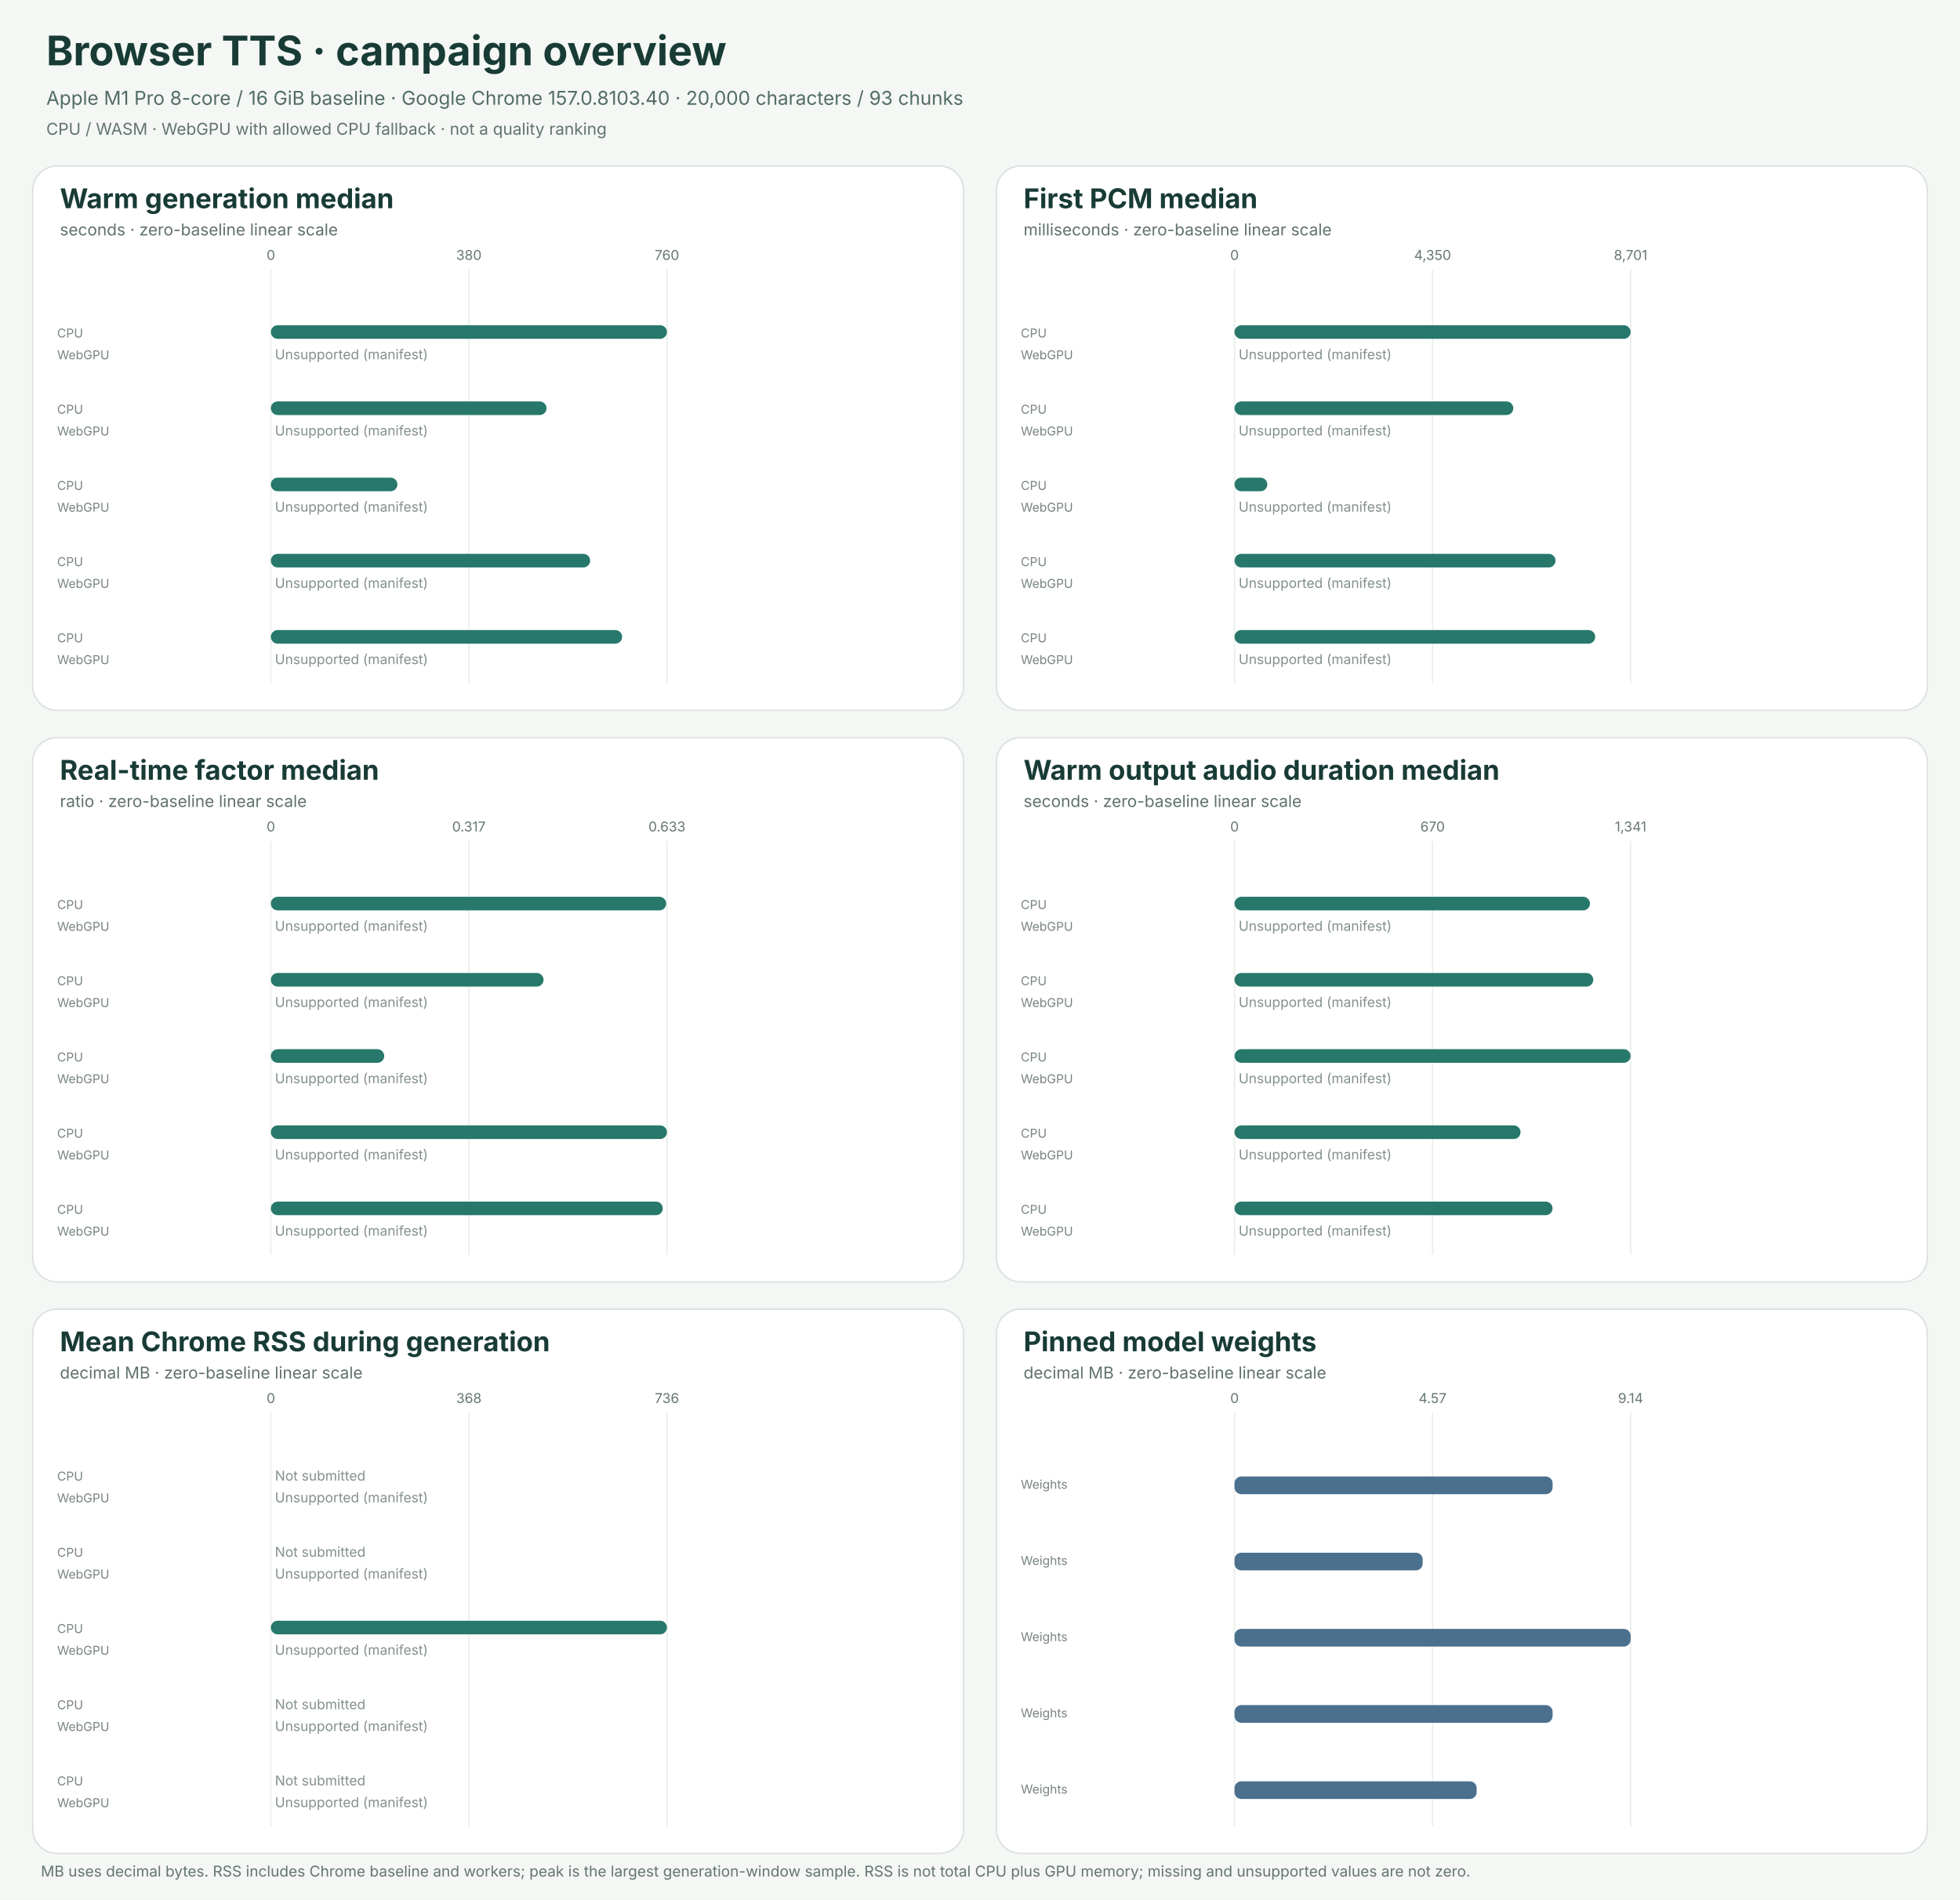
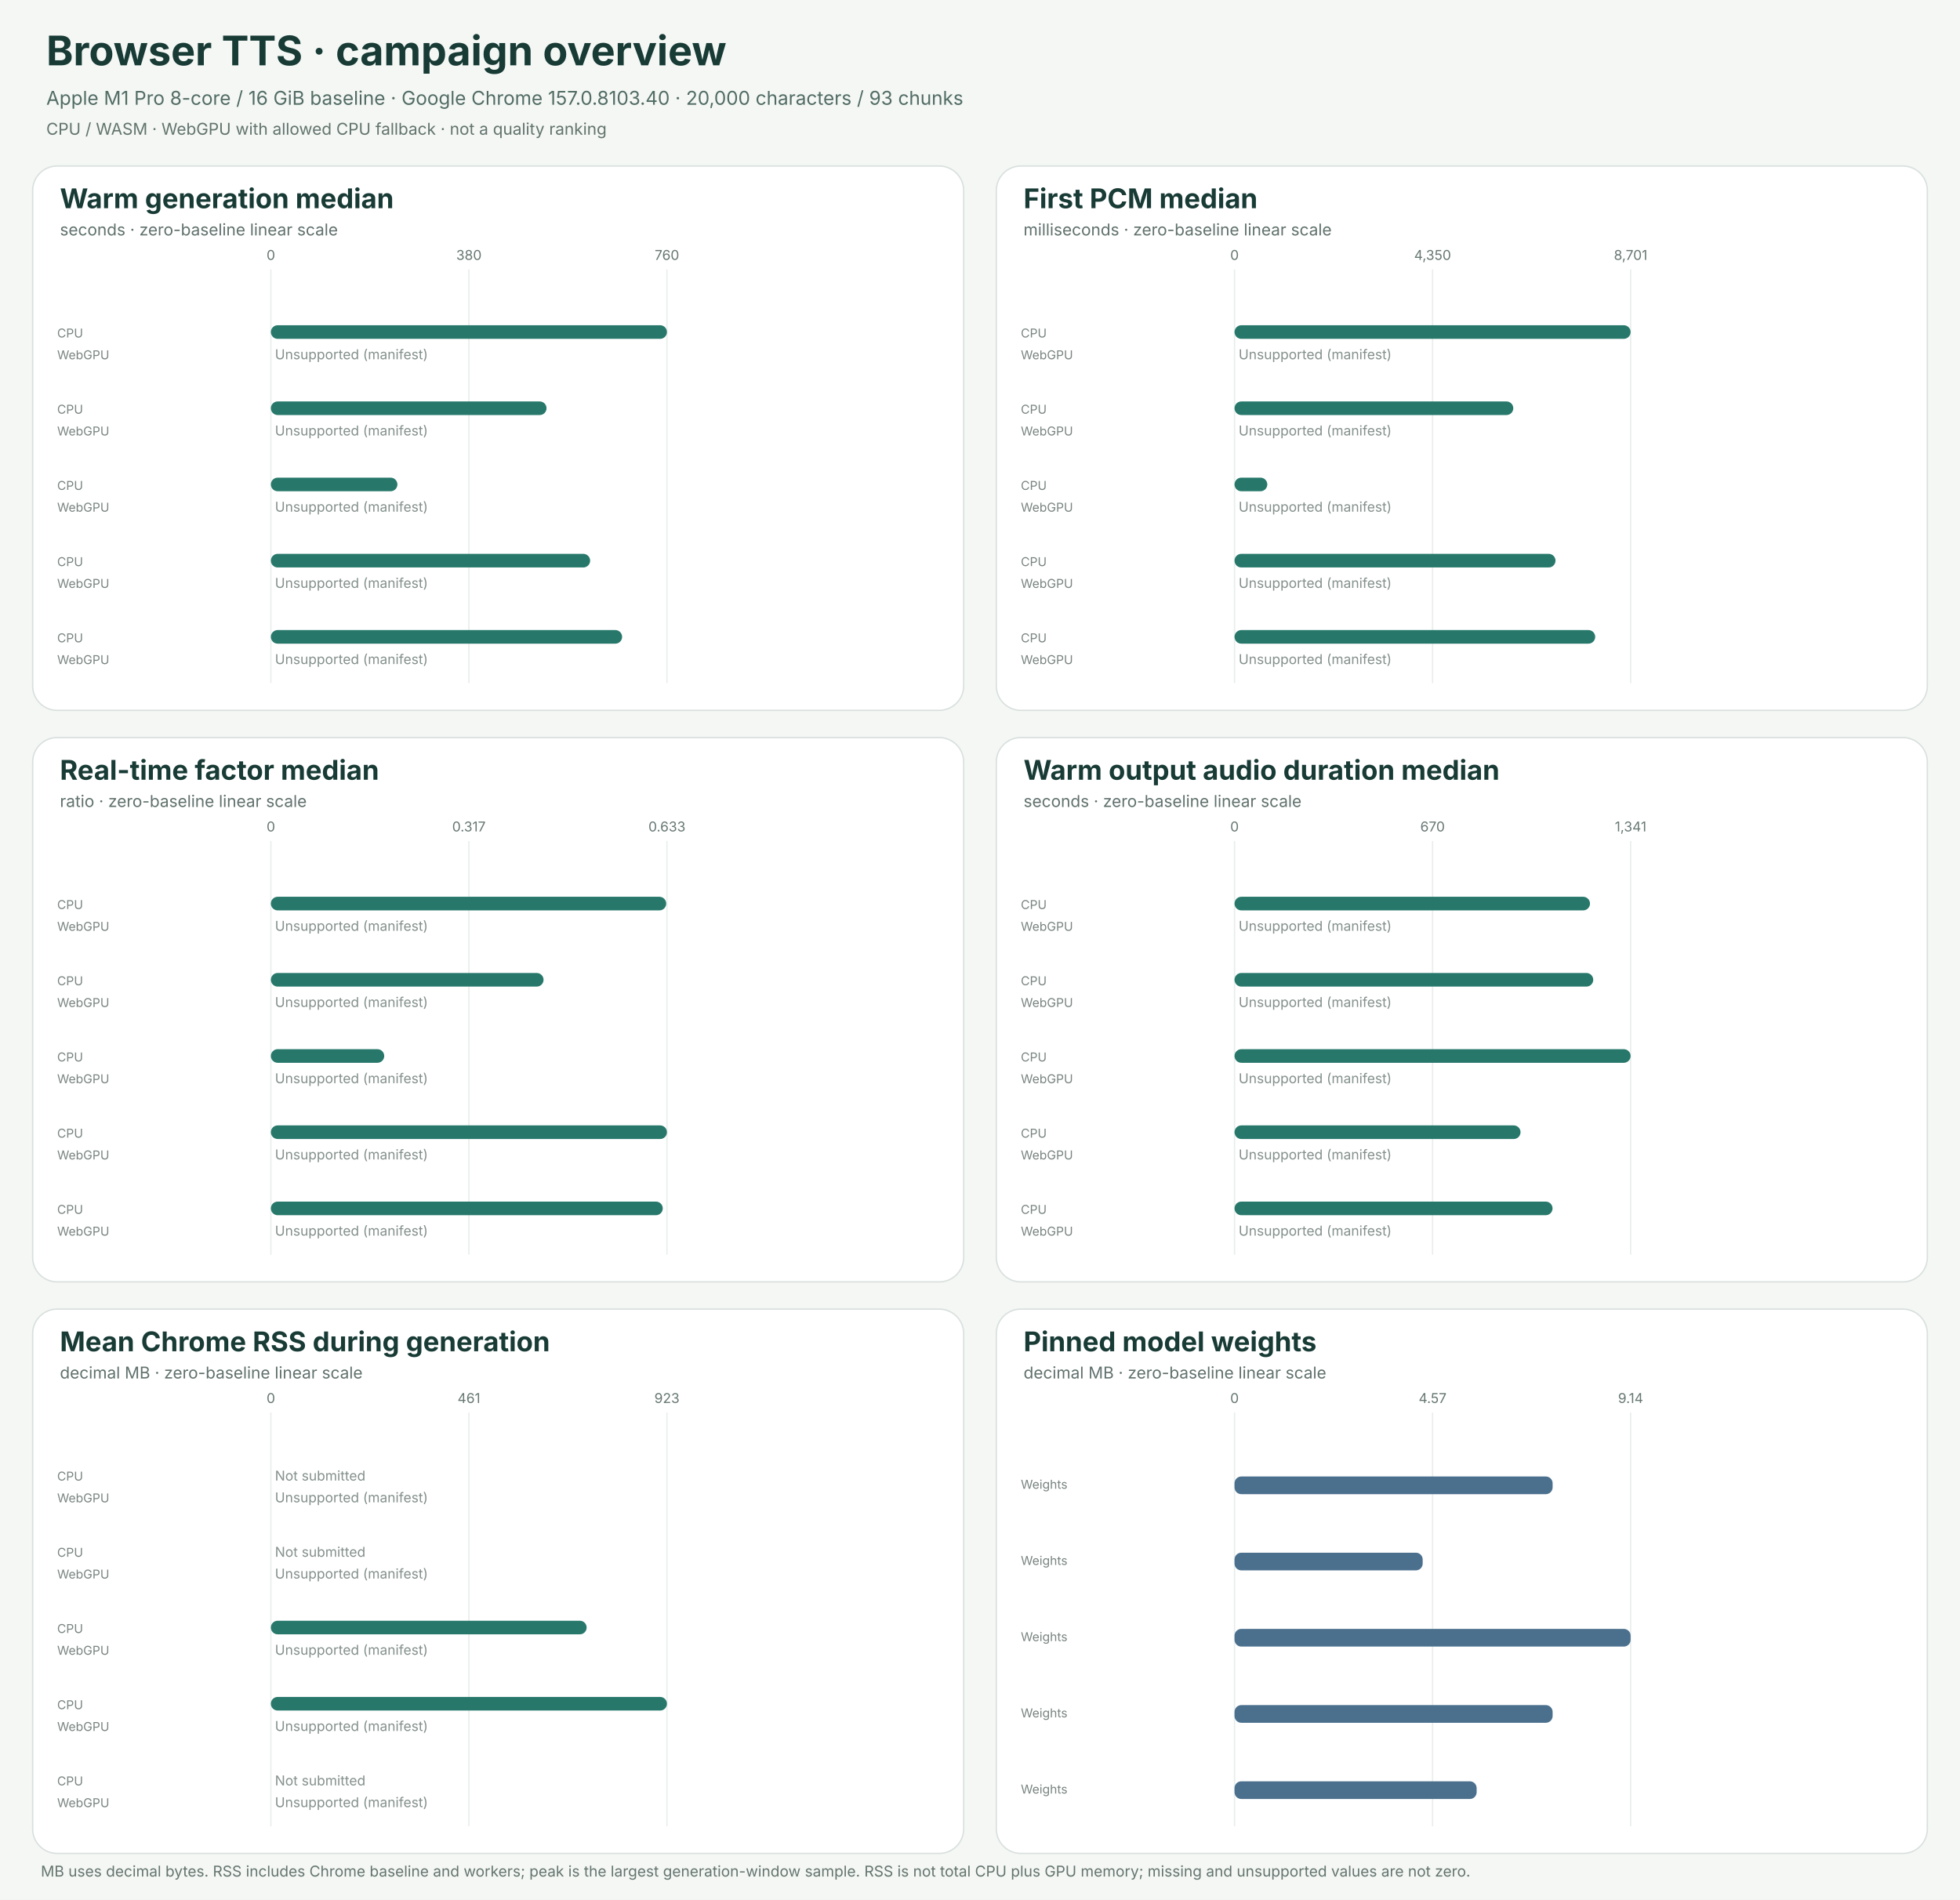
<svg xmlns="http://www.w3.org/2000/svg" width="1440" height="1396" viewBox="0 0 1440 1396" role="img" aria-labelledby="campaign-title campaign-desc">
  <rect width="100%" height="100%" fill="#f4f7f4" />
  <g font-family="system-ui,-apple-system,BlinkMacSystemFont,Segoe UI,sans-serif" fill="#183b35">
    <text x="34" y="48" font-size="30" font-weight="750">Browser TTS · campaign overview</text>
    <text x="34" y="77" font-size="14" fill="#526c65">Apple M1 Pro 8-core / 16 GiB baseline · Google Chrome 157.0.8103.40 · 20,000 characters / 93 chunks</text>
    <text x="34" y="99" font-size="12" fill="#62736d">CPU / WASM · WebGPU with allowed CPU fallback · not a quality ranking</text>
    <g>
      <rect x="24" y="122" width="684" height="400" rx="18" fill="#ffffff" stroke="#d9e0de" />
      <text x="44" y="153" font-size="20" font-weight="700" fill="#183b35">Warm generation median</text>
      <text x="44" y="173" font-size="12" fill="#60716d">seconds · zero-baseline linear scale</text>
      <path d="M199 198V502" stroke="#e8eeeb" />
      <text x="199" y="191" text-anchor="middle" font-size="10" fill="#667773">0</text>
      <path d="M344.5 198V502" stroke="#e8eeeb" />
      <text x="344.5" y="191" text-anchor="middle" font-size="10" fill="#667773">380</text>
      <path d="M490 198V502" stroke="#e8eeeb" />
      <text x="490" y="191" text-anchor="middle" font-size="10" fill="#667773">760</text>
      <text x="42" y="232" font-size="12" font-weight="600" fill="#243f39" />
      <text x="42" y="248" font-size="9" fill="#78847f">CPU</text>
      <rect x="199" y="239" width="291.00" height="10" rx="5" fill="#27786b" />
      <text x="498" y="248" font-size="10" fill="#263d37" />
      <text x="42" y="264" font-size="9" fill="#78847f">WebGPU</text>
      <text x="202" y="264" font-size="10" fill="#83908b">Unsupported (manifest)</text>
      <text x="42" y="288" font-size="12" font-weight="600" fill="#243f39" />
      <text x="42" y="304" font-size="9" fill="#78847f">CPU</text>
      <rect x="199" y="295" width="202.53" height="10" rx="5" fill="#27786b" />
      <text x="498" y="304" font-size="10" fill="#263d37" />
      <text x="42" y="320" font-size="9" fill="#78847f">WebGPU</text>
      <text x="202" y="320" font-size="10" fill="#83908b">Unsupported (manifest)</text>
      <text x="42" y="344" font-size="12" font-weight="600" fill="#243f39" />
      <text x="42" y="360" font-size="9" fill="#78847f">CPU</text>
      <rect x="199" y="351" width="92.97" height="10" rx="5" fill="#27786b" />
      <text x="498" y="360" font-size="10" fill="#263d37" />
      <text x="42" y="376" font-size="9" fill="#78847f">WebGPU</text>
      <text x="202" y="376" font-size="10" fill="#83908b">Unsupported (manifest)</text>
      <text x="42" y="400" font-size="12" font-weight="600" fill="#243f39" />
      <text x="42" y="416" font-size="9" fill="#78847f">CPU</text>
      <rect x="199" y="407" width="234.57" height="10" rx="5" fill="#27786b" />
      <text x="498" y="416" font-size="10" fill="#263d37" />
      <text x="42" y="432" font-size="9" fill="#78847f">WebGPU</text>
      <text x="202" y="432" font-size="10" fill="#83908b">Unsupported (manifest)</text>
      <text x="42" y="456" font-size="12" font-weight="600" fill="#243f39" />
      <text x="42" y="472" font-size="9" fill="#78847f">CPU</text>
      <rect x="199" y="463" width="258.07" height="10" rx="5" fill="#27786b" />
      <text x="498" y="472" font-size="10" fill="#263d37" />
      <text x="42" y="488" font-size="9" fill="#78847f">WebGPU</text>
      <text x="202" y="488" font-size="10" fill="#83908b">Unsupported (manifest)</text>
    </g>
    <g>
      <rect x="732" y="122" width="684" height="400" rx="18" fill="#ffffff" stroke="#d9e0de" />
      <text x="752" y="153" font-size="20" font-weight="700" fill="#183b35">First PCM median</text>
      <text x="752" y="173" font-size="12" fill="#60716d">milliseconds · zero-baseline linear scale</text>
      <path d="M907 198V502" stroke="#e8eeeb" />
      <text x="907" y="191" text-anchor="middle" font-size="10" fill="#667773">0</text>
      <path d="M1052.5 198V502" stroke="#e8eeeb" />
      <text x="1052.5" y="191" text-anchor="middle" font-size="10" fill="#667773">4,350</text>
      <path d="M1198 198V502" stroke="#e8eeeb" />
      <text x="1198" y="191" text-anchor="middle" font-size="10" fill="#667773">8,701</text>
      <text x="750" y="232" font-size="12" font-weight="600" fill="#243f39" />
      <text x="750" y="248" font-size="9" fill="#78847f">CPU</text>
      <rect x="907" y="239" width="291.00" height="10" rx="5" fill="#27786b" />
      <text x="1206" y="248" font-size="10" fill="#263d37" />
      <text x="750" y="264" font-size="9" fill="#78847f">WebGPU</text>
      <text x="910" y="264" font-size="10" fill="#83908b">Unsupported (manifest)</text>
      <text x="750" y="288" font-size="12" font-weight="600" fill="#243f39" />
      <text x="750" y="304" font-size="9" fill="#78847f">CPU</text>
      <rect x="907" y="295" width="204.80" height="10" rx="5" fill="#27786b" />
      <text x="1206" y="304" font-size="10" fill="#263d37" />
      <text x="750" y="320" font-size="9" fill="#78847f">WebGPU</text>
      <text x="910" y="320" font-size="10" fill="#83908b">Unsupported (manifest)</text>
      <text x="750" y="344" font-size="12" font-weight="600" fill="#243f39" />
      <text x="750" y="360" font-size="9" fill="#78847f">CPU</text>
      <rect x="907" y="351" width="24.08" height="10" rx="5" fill="#27786b" />
      <text x="1206" y="360" font-size="10" fill="#263d37" />
      <text x="750" y="376" font-size="9" fill="#78847f">WebGPU</text>
      <text x="910" y="376" font-size="10" fill="#83908b">Unsupported (manifest)</text>
      <text x="750" y="400" font-size="12" font-weight="600" fill="#243f39" />
      <text x="750" y="416" font-size="9" fill="#78847f">CPU</text>
      <rect x="907" y="407" width="235.83" height="10" rx="5" fill="#27786b" />
      <text x="1206" y="416" font-size="10" fill="#263d37" />
      <text x="750" y="432" font-size="9" fill="#78847f">WebGPU</text>
      <text x="910" y="432" font-size="10" fill="#83908b">Unsupported (manifest)</text>
      <text x="750" y="456" font-size="12" font-weight="600" fill="#243f39" />
      <text x="750" y="472" font-size="9" fill="#78847f">CPU</text>
      <rect x="907" y="463" width="264.99" height="10" rx="5" fill="#27786b" />
      <text x="1206" y="472" font-size="10" fill="#263d37" />
      <text x="750" y="488" font-size="9" fill="#78847f">WebGPU</text>
      <text x="910" y="488" font-size="10" fill="#83908b">Unsupported (manifest)</text>
    </g>
    <g>
      <rect x="24" y="542" width="684" height="400" rx="18" fill="#ffffff" stroke="#d9e0de" />
      <text x="44" y="573" font-size="20" font-weight="700" fill="#183b35">Real-time factor median</text>
      <text x="44" y="593" font-size="12" fill="#60716d">ratio · zero-baseline linear scale</text>
      <path d="M199 618V922" stroke="#e8eeeb" />
      <text x="199" y="611" text-anchor="middle" font-size="10" fill="#667773">0</text>
      <path d="M344.5 618V922" stroke="#e8eeeb" />
      <text x="344.5" y="611" text-anchor="middle" font-size="10" fill="#667773">0.317</text>
      <path d="M490 618V922" stroke="#e8eeeb" />
      <text x="490" y="611" text-anchor="middle" font-size="10" fill="#667773">0.633</text>
      <text x="42" y="652" font-size="12" font-weight="600" fill="#243f39" />
      <text x="42" y="668" font-size="9" fill="#78847f">CPU</text>
      <rect x="199" y="659" width="290.47" height="10" rx="5" fill="#27786b" />
      <text x="498" y="668" font-size="10" fill="#263d37" />
      <text x="42" y="684" font-size="9" fill="#78847f">WebGPU</text>
      <text x="202" y="684" font-size="10" fill="#83908b">Unsupported (manifest)</text>
      <text x="42" y="708" font-size="12" font-weight="600" fill="#243f39" />
      <text x="42" y="724" font-size="9" fill="#78847f">CPU</text>
      <rect x="199" y="715" width="200.34" height="10" rx="5" fill="#27786b" />
      <text x="498" y="724" font-size="10" fill="#263d37" />
      <text x="42" y="740" font-size="9" fill="#78847f">WebGPU</text>
      <text x="202" y="740" font-size="10" fill="#83908b">Unsupported (manifest)</text>
      <text x="42" y="764" font-size="12" font-weight="600" fill="#243f39" />
      <text x="42" y="780" font-size="9" fill="#78847f">CPU</text>
      <rect x="199" y="771" width="83.29" height="10" rx="5" fill="#27786b" />
      <text x="498" y="780" font-size="10" fill="#263d37" />
      <text x="42" y="796" font-size="9" fill="#78847f">WebGPU</text>
      <text x="202" y="796" font-size="10" fill="#83908b">Unsupported (manifest)</text>
      <text x="42" y="820" font-size="12" font-weight="600" fill="#243f39" />
      <text x="42" y="836" font-size="9" fill="#78847f">CPU</text>
      <rect x="199" y="827" width="291.00" height="10" rx="5" fill="#27786b" />
      <text x="498" y="836" font-size="10" fill="#263d37" />
      <text x="42" y="852" font-size="9" fill="#78847f">WebGPU</text>
      <text x="202" y="852" font-size="10" fill="#83908b">Unsupported (manifest)</text>
      <text x="42" y="876" font-size="12" font-weight="600" fill="#243f39" />
      <text x="42" y="892" font-size="9" fill="#78847f">CPU</text>
      <rect x="199" y="883" width="287.93" height="10" rx="5" fill="#27786b" />
      <text x="498" y="892" font-size="10" fill="#263d37" />
      <text x="42" y="908" font-size="9" fill="#78847f">WebGPU</text>
      <text x="202" y="908" font-size="10" fill="#83908b">Unsupported (manifest)</text>
    </g>
    <g>
      <rect x="732" y="542" width="684" height="400" rx="18" fill="#ffffff" stroke="#d9e0de" />
      <text x="752" y="573" font-size="20" font-weight="700" fill="#183b35">Warm output audio duration median</text>
      <text x="752" y="593" font-size="12" fill="#60716d">seconds · zero-baseline linear scale</text>
      <path d="M907 618V922" stroke="#e8eeeb" />
      <text x="907" y="611" text-anchor="middle" font-size="10" fill="#667773">0</text>
      <path d="M1052.5 618V922" stroke="#e8eeeb" />
      <text x="1052.5" y="611" text-anchor="middle" font-size="10" fill="#667773">670</text>
      <path d="M1198 618V922" stroke="#e8eeeb" />
      <text x="1198" y="611" text-anchor="middle" font-size="10" fill="#667773">1,341</text>
      <text x="750" y="652" font-size="12" font-weight="600" fill="#243f39" />
      <text x="750" y="668" font-size="9" fill="#78847f">CPU</text>
      <rect x="907" y="659" width="261.16" height="10" rx="5" fill="#27786b" />
      <text x="1206" y="668" font-size="10" fill="#263d37" />
      <text x="750" y="684" font-size="9" fill="#78847f">WebGPU</text>
      <text x="910" y="684" font-size="10" fill="#83908b">Unsupported (manifest)</text>
      <text x="750" y="708" font-size="12" font-weight="600" fill="#243f39" />
      <text x="750" y="724" font-size="9" fill="#78847f">CPU</text>
      <rect x="907" y="715" width="263.54" height="10" rx="5" fill="#27786b" />
      <text x="1206" y="724" font-size="10" fill="#263d37" />
      <text x="750" y="740" font-size="9" fill="#78847f">WebGPU</text>
      <text x="910" y="740" font-size="10" fill="#83908b">Unsupported (manifest)</text>
      <text x="750" y="764" font-size="12" font-weight="600" fill="#243f39" />
      <text x="750" y="780" font-size="9" fill="#78847f">CPU</text>
      <rect x="907" y="771" width="291.00" height="10" rx="5" fill="#27786b" />
      <text x="1206" y="780" font-size="10" fill="#263d37" />
      <text x="750" y="796" font-size="9" fill="#78847f">WebGPU</text>
      <text x="910" y="796" font-size="10" fill="#83908b">Unsupported (manifest)</text>
      <text x="750" y="820" font-size="12" font-weight="600" fill="#243f39" />
      <text x="750" y="836" font-size="9" fill="#78847f">CPU</text>
      <rect x="907" y="827" width="210.13" height="10" rx="5" fill="#27786b" />
      <text x="1206" y="836" font-size="10" fill="#263d37" />
      <text x="750" y="852" font-size="9" fill="#78847f">WebGPU</text>
      <text x="910" y="852" font-size="10" fill="#83908b">Unsupported (manifest)</text>
      <text x="750" y="876" font-size="12" font-weight="600" fill="#243f39" />
      <text x="750" y="892" font-size="9" fill="#78847f">CPU</text>
      <rect x="907" y="883" width="233.65" height="10" rx="5" fill="#27786b" />
      <text x="1206" y="892" font-size="10" fill="#263d37" />
      <text x="750" y="908" font-size="9" fill="#78847f">WebGPU</text>
      <text x="910" y="908" font-size="10" fill="#83908b">Unsupported (manifest)</text>
    </g>
    <g>
      <rect x="24" y="962" width="684" height="400" rx="18" fill="#ffffff" stroke="#d9e0de" />
      <text x="44" y="993" font-size="20" font-weight="700" fill="#183b35">Mean Chrome RSS during generation</text>
      <text x="44" y="1013" font-size="12" fill="#60716d">decimal MB · zero-baseline linear scale</text>
      <path d="M199 1038V1342" stroke="#e8eeeb" />
      <text x="199" y="1031" text-anchor="middle" font-size="10" fill="#667773">0</text>
      <path d="M344.5 1038V1342" stroke="#e8eeeb" />
-       <text x="344.5" y="1031" text-anchor="middle" font-size="10" fill="#667773">368</text>
+       <text x="344.5" y="1031" text-anchor="middle" font-size="10" fill="#667773">461</text>
      <path d="M490 1038V1342" stroke="#e8eeeb" />
-       <text x="490" y="1031" text-anchor="middle" font-size="10" fill="#667773">736</text>
+       <text x="490" y="1031" text-anchor="middle" font-size="10" fill="#667773">923</text>
      <text x="42" y="1072" font-size="12" font-weight="600" fill="#243f39" />
      <text x="42" y="1088" font-size="9" fill="#78847f">CPU</text>
      <text x="202" y="1088" font-size="10" fill="#83908b">Not submitted</text>
      <text x="42" y="1104" font-size="9" fill="#78847f">WebGPU</text>
      <text x="202" y="1104" font-size="10" fill="#83908b">Unsupported (manifest)</text>
      <text x="42" y="1128" font-size="12" font-weight="600" fill="#243f39" />
      <text x="42" y="1144" font-size="9" fill="#78847f">CPU</text>
      <text x="202" y="1144" font-size="10" fill="#83908b">Not submitted</text>
      <text x="42" y="1160" font-size="9" fill="#78847f">WebGPU</text>
      <text x="202" y="1160" font-size="10" fill="#83908b">Unsupported (manifest)</text>
      <text x="42" y="1184" font-size="12" font-weight="600" fill="#243f39" />
      <text x="42" y="1200" font-size="9" fill="#78847f">CPU</text>
-       <rect x="199" y="1191" width="291.00" height="10" rx="5" fill="#27786b" />
+       <rect x="199" y="1191" width="232.00" height="10" rx="5" fill="#27786b" />
      <text x="498" y="1200" font-size="10" fill="#263d37" />
      <text x="42" y="1216" font-size="9" fill="#78847f">WebGPU</text>
      <text x="202" y="1216" font-size="10" fill="#83908b">Unsupported (manifest)</text>
      <text x="42" y="1240" font-size="12" font-weight="600" fill="#243f39" />
      <text x="42" y="1256" font-size="9" fill="#78847f">CPU</text>
-       <text x="202" y="1256" font-size="10" fill="#83908b">Not submitted</text>
+       <rect x="199" y="1247" width="291.00" height="10" rx="5" fill="#27786b" />
+       <text x="498" y="1256" font-size="10" fill="#263d37" />
      <text x="42" y="1272" font-size="9" fill="#78847f">WebGPU</text>
      <text x="202" y="1272" font-size="10" fill="#83908b">Unsupported (manifest)</text>
      <text x="42" y="1296" font-size="12" font-weight="600" fill="#243f39" />
      <text x="42" y="1312" font-size="9" fill="#78847f">CPU</text>
      <text x="202" y="1312" font-size="10" fill="#83908b">Not submitted</text>
      <text x="42" y="1328" font-size="9" fill="#78847f">WebGPU</text>
      <text x="202" y="1328" font-size="10" fill="#83908b">Unsupported (manifest)</text>
    </g>
    <g>
      <rect x="732" y="962" width="684" height="400" rx="18" fill="#ffffff" stroke="#d9e0de" />
      <text x="752" y="993" font-size="20" font-weight="700" fill="#183b35">Pinned model weights</text>
      <text x="752" y="1013" font-size="12" fill="#60716d">decimal MB · zero-baseline linear scale</text>
      <path d="M907 1038V1342" stroke="#e8eeeb" />
      <text x="907" y="1031" text-anchor="middle" font-size="10" fill="#667773">0</text>
      <path d="M1052.5 1038V1342" stroke="#e8eeeb" />
      <text x="1052.5" y="1031" text-anchor="middle" font-size="10" fill="#667773">4.57</text>
      <path d="M1198 1038V1342" stroke="#e8eeeb" />
      <text x="1198" y="1031" text-anchor="middle" font-size="10" fill="#667773">9.14</text>
      <text x="750" y="1072" font-size="12" font-weight="600" fill="#243f39" />
      <text x="750" y="1094" font-size="9" fill="#78847f">Weights</text>
      <rect x="907" y="1085" width="233.70" height="13" rx="5" fill="#4b708e" />
      <text x="1206" y="1094" font-size="10" fill="#263d37" />
      <text x="750" y="1128" font-size="12" font-weight="600" fill="#243f39" />
      <text x="750" y="1150" font-size="9" fill="#78847f">Weights</text>
      <rect x="907" y="1141" width="138.24" height="13" rx="5" fill="#4b708e" />
      <text x="1206" y="1150" font-size="10" fill="#263d37" />
      <text x="750" y="1184" font-size="12" font-weight="600" fill="#243f39" />
      <text x="750" y="1206" font-size="9" fill="#78847f">Weights</text>
      <rect x="907" y="1197" width="291.00" height="13" rx="5" fill="#4b708e" />
      <text x="1206" y="1206" font-size="10" fill="#263d37" />
      <text x="750" y="1240" font-size="12" font-weight="600" fill="#243f39" />
      <text x="750" y="1262" font-size="9" fill="#78847f">Weights</text>
      <rect x="907" y="1253" width="233.70" height="13" rx="5" fill="#4b708e" />
      <text x="1206" y="1262" font-size="10" fill="#263d37" />
      <text x="750" y="1296" font-size="12" font-weight="600" fill="#243f39" />
      <text x="750" y="1318" font-size="9" fill="#78847f">Weights</text>
      <rect x="907" y="1309" width="177.88" height="13" rx="5" fill="#4b708e" />
      <text x="1206" y="1318" font-size="10" fill="#263d37" />
    </g>
    <text x="30" y="1379" font-size="11" fill="#64746f">MB uses decimal bytes. RSS includes Chrome baseline and workers; peak is the largest generation-window sample. RSS is not total CPU plus GPU memory; missing and unsupported values are not zero.</text>
  </g>
</svg>
